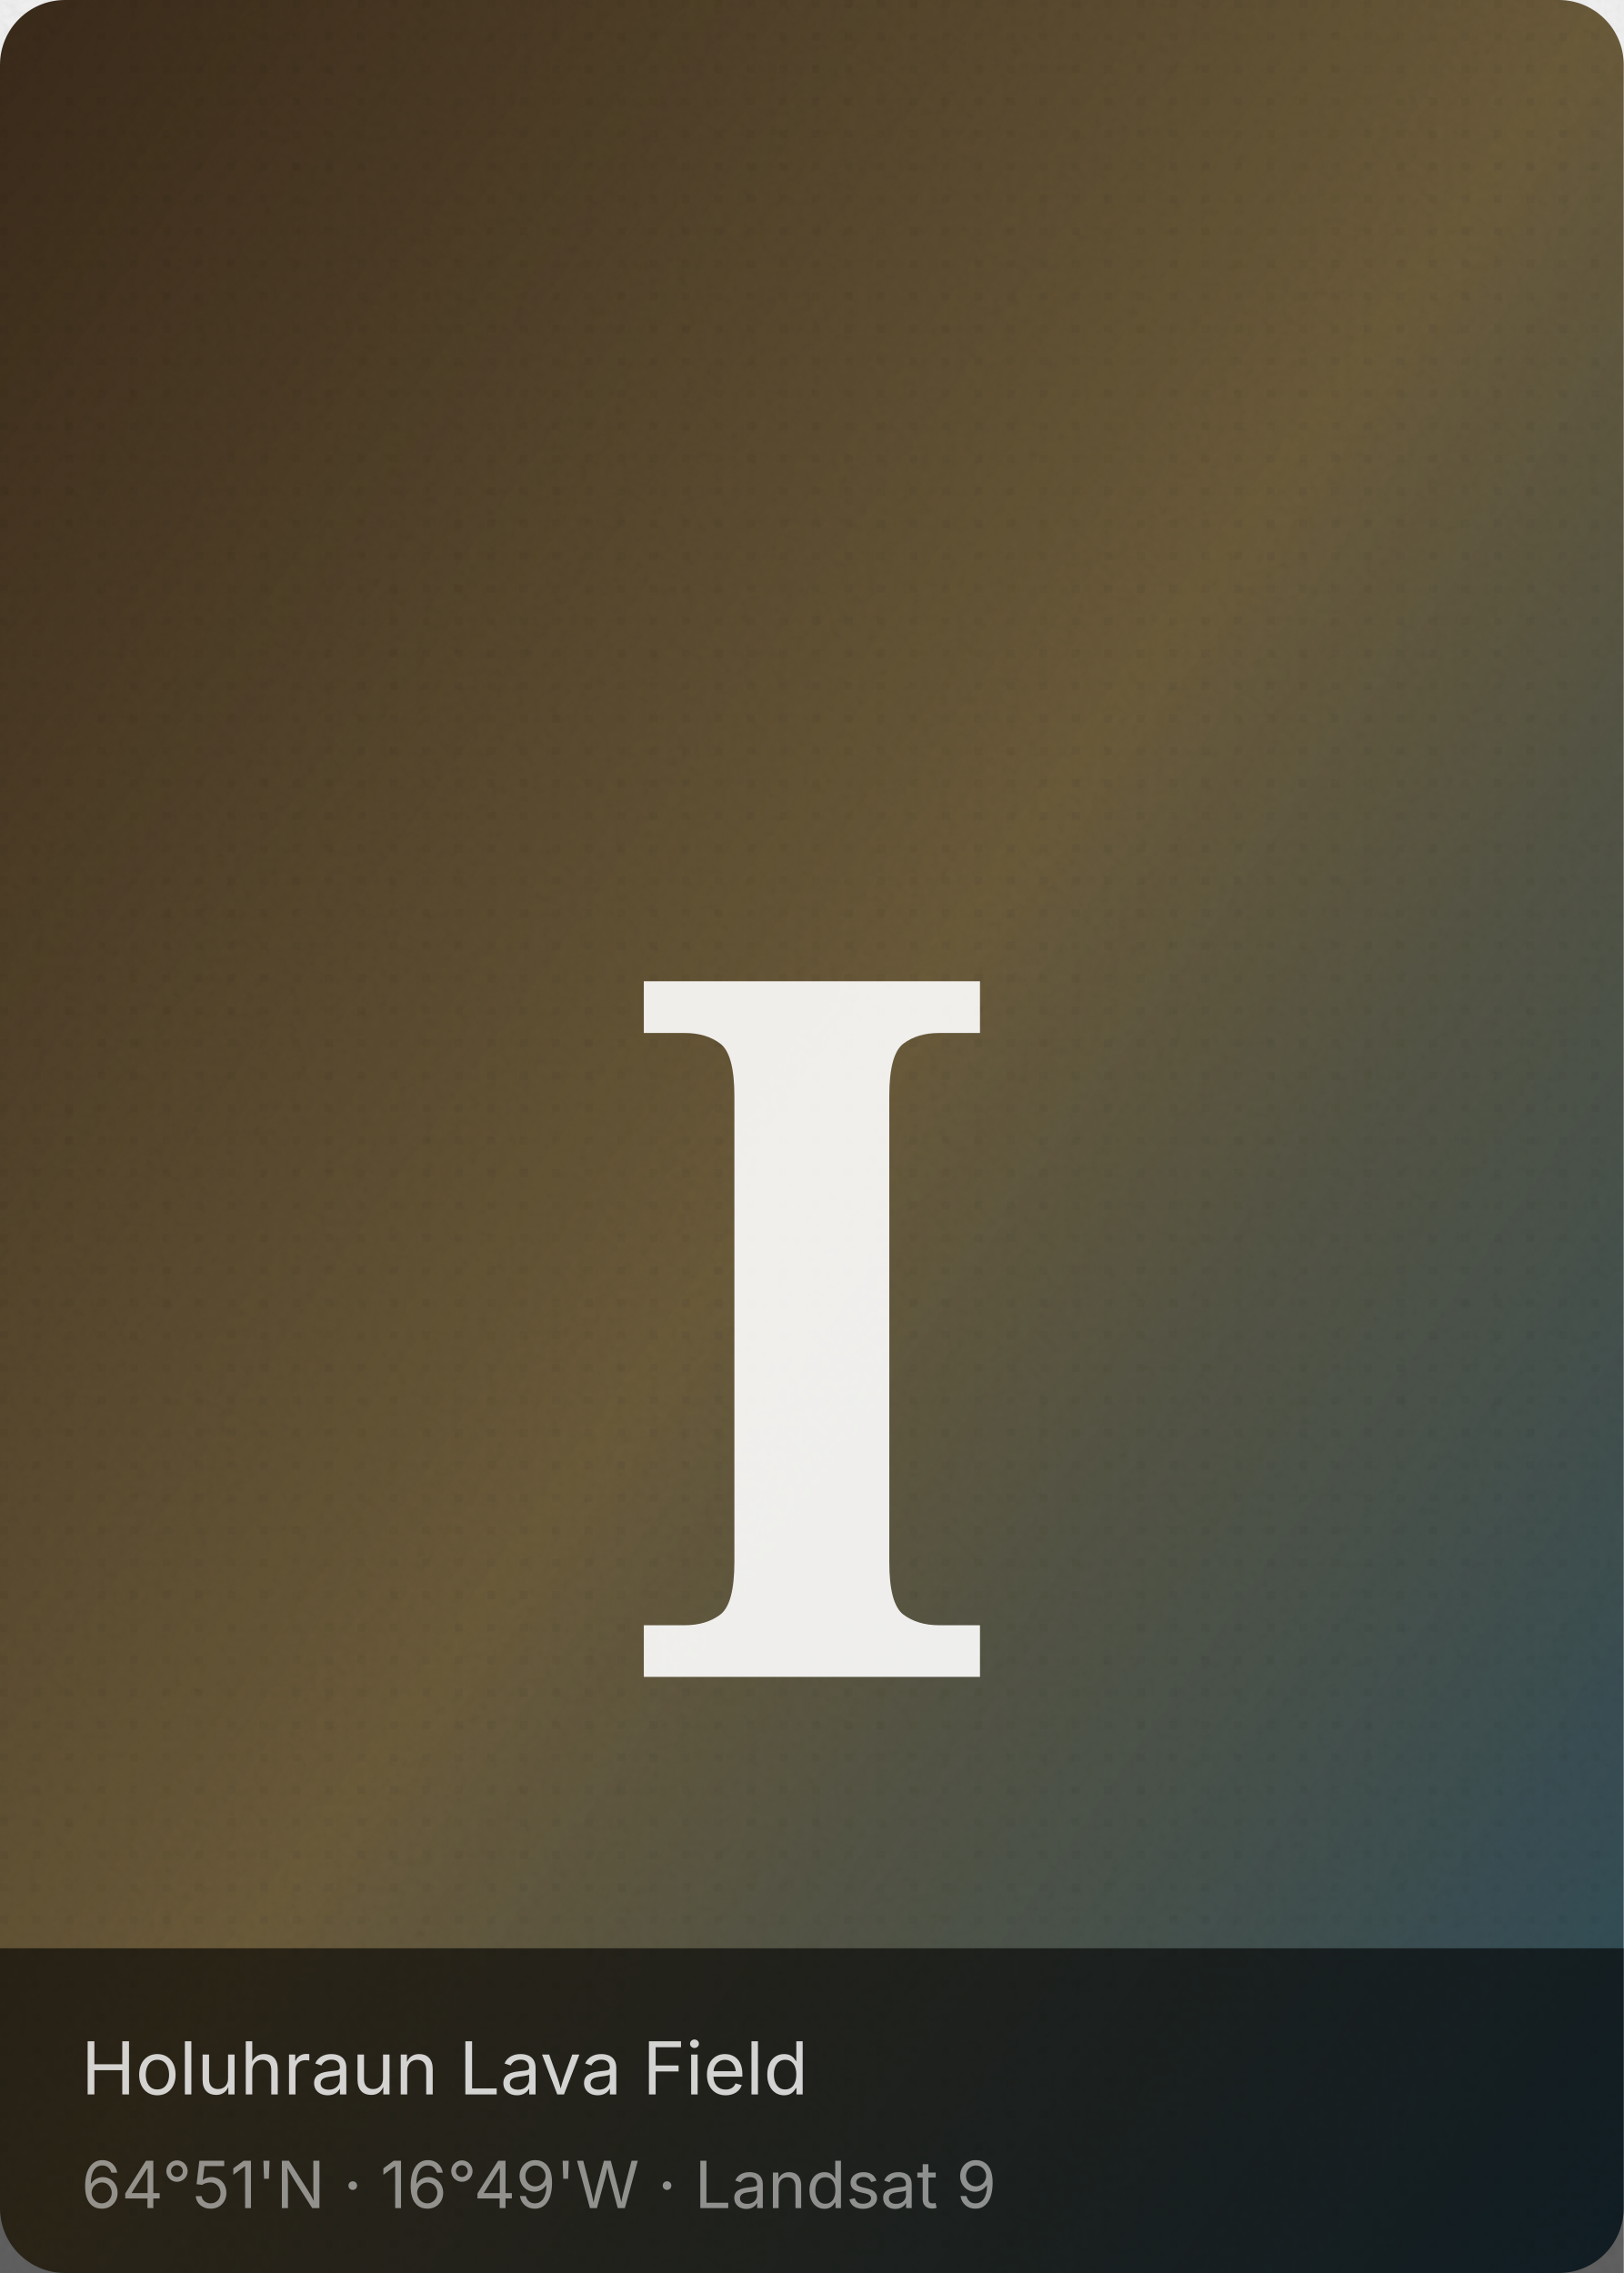
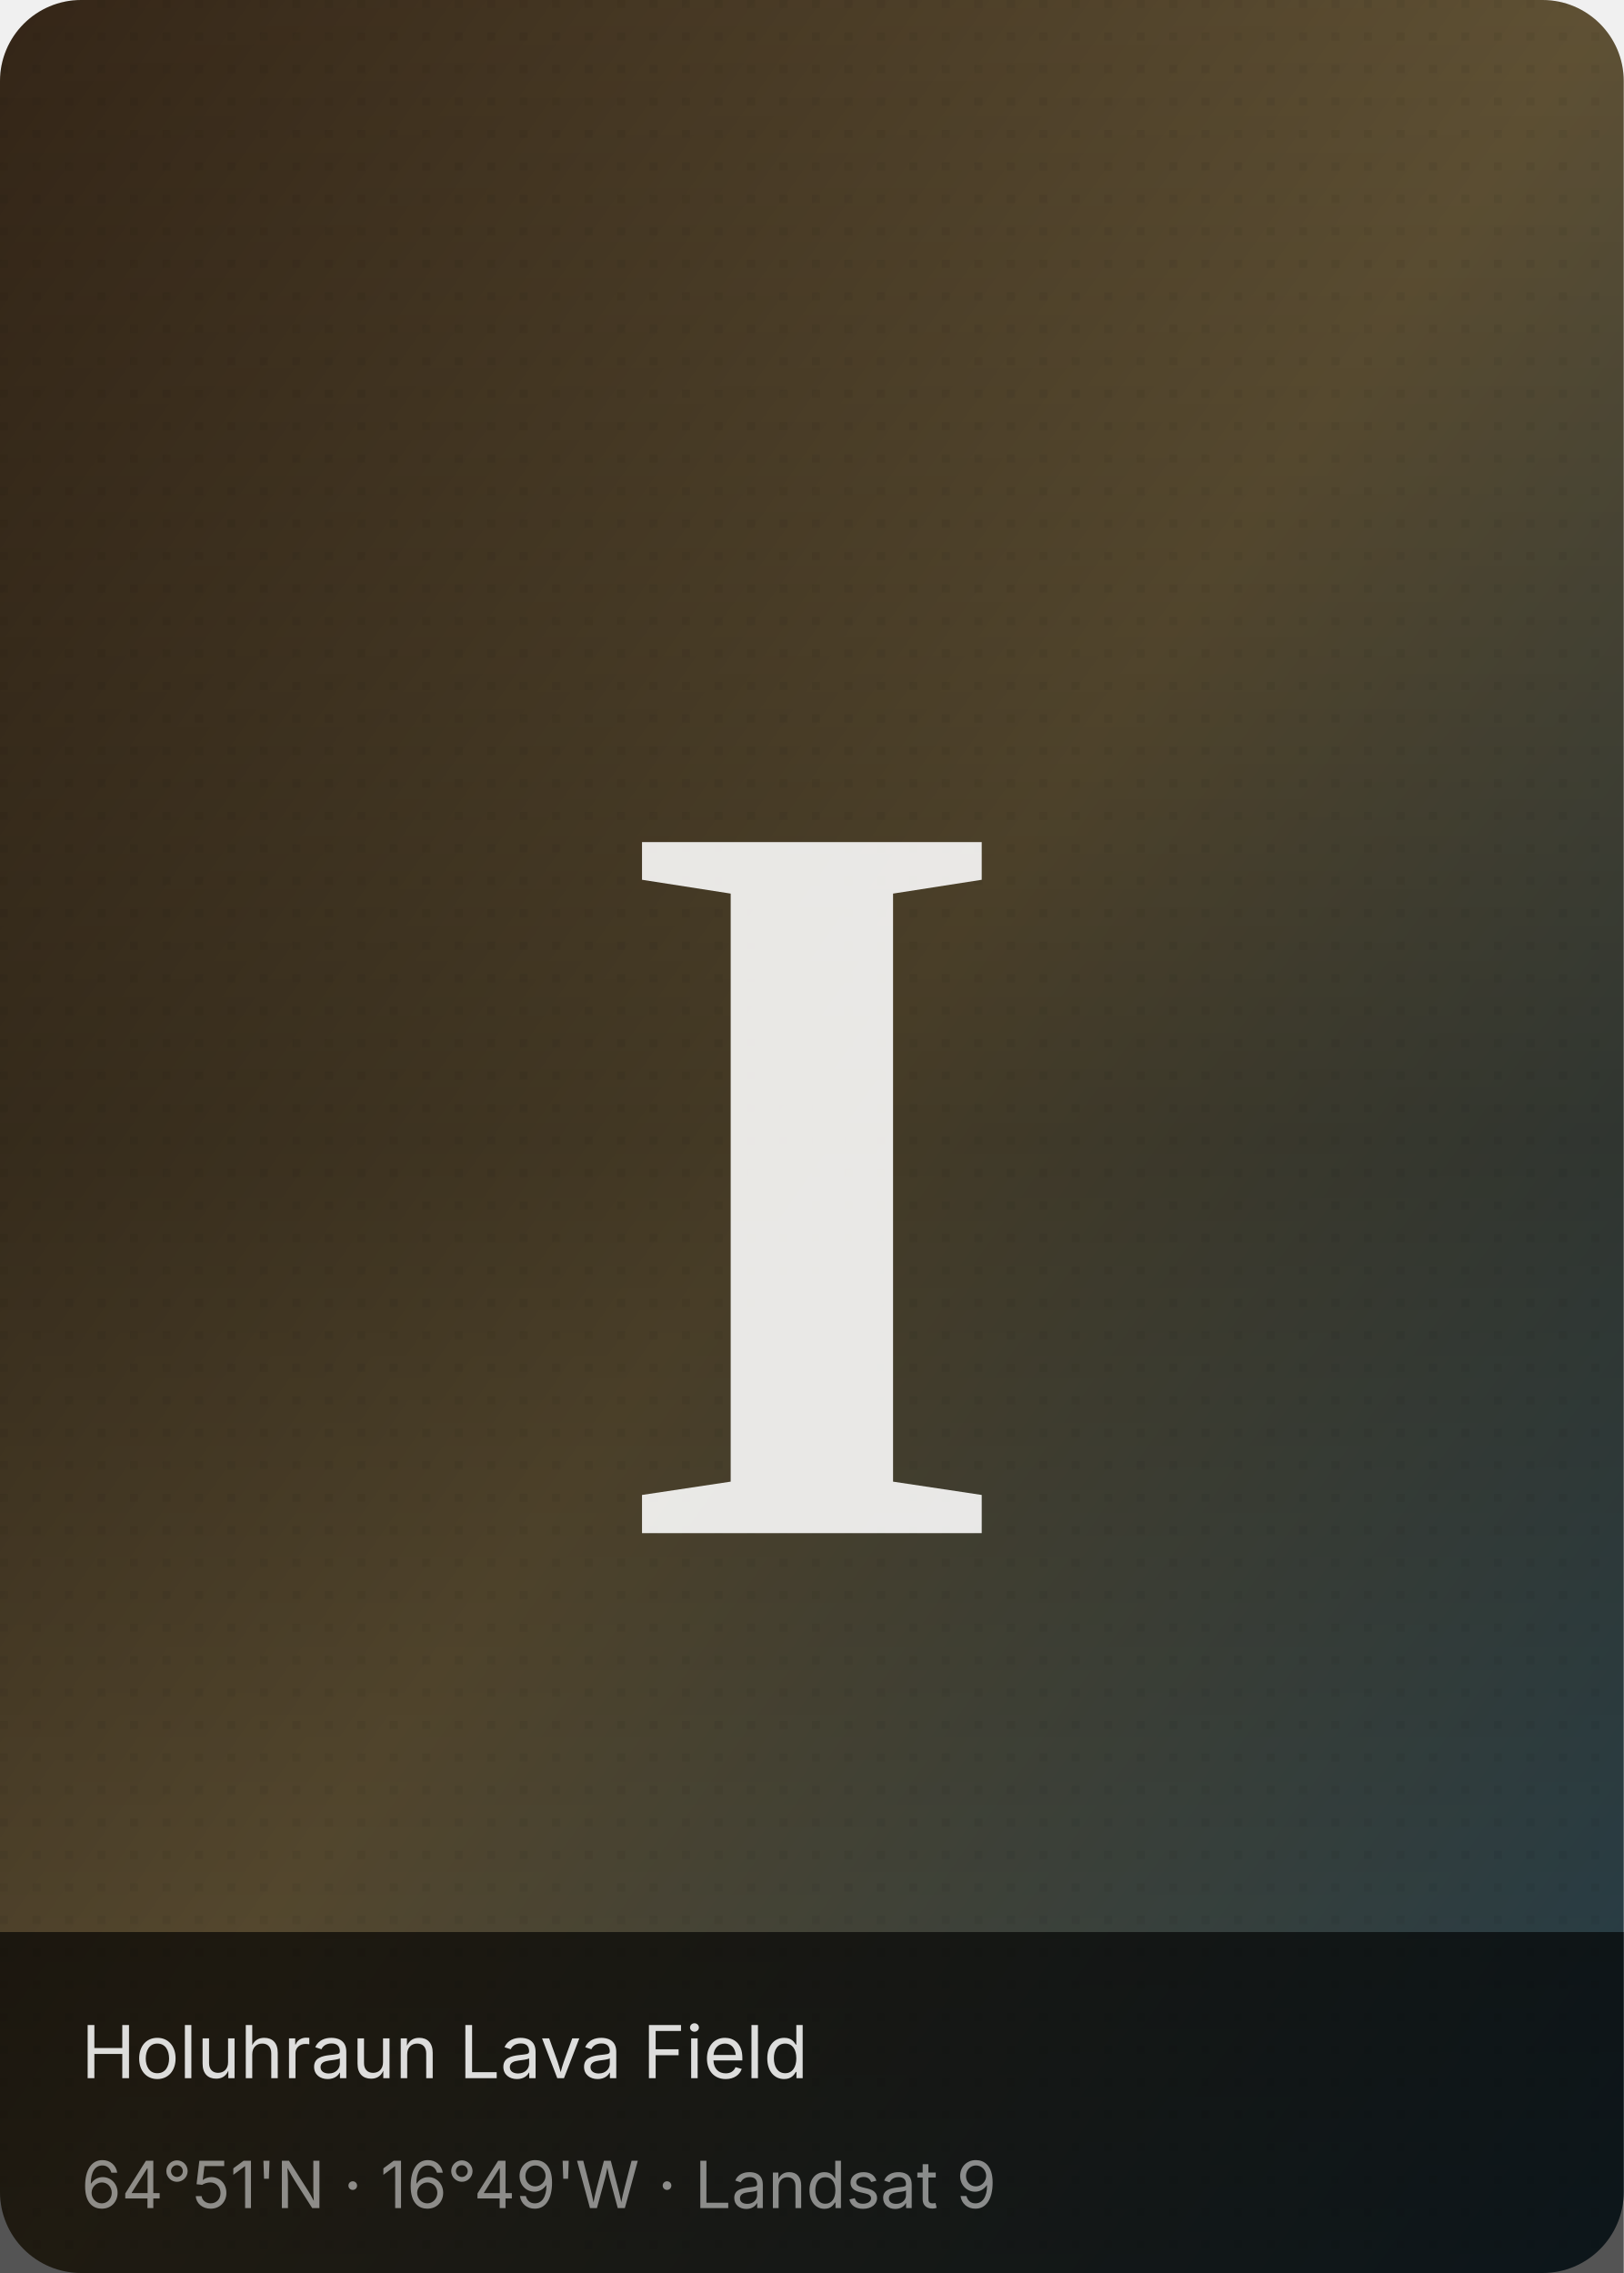
<svg xmlns="http://www.w3.org/2000/svg" width="200" height="280" viewBox="0 0 200 280">
  <defs>
-     <linearGradient id="bg" x1="0" y1="0" x2="1" y2="1">
+     <linearGradient id="gi0" x1="0" y1="0" x2="1" y2="1">
      <stop offset="0%" stop-color="#3a2a1a" />
      <stop offset="50%" stop-color="#6a5a3a" />
      <stop offset="100%" stop-color="#2a4a5a" />
    </linearGradient>
-     <pattern id="grid" width="4" height="4" patternUnits="userSpaceOnUse">
+     <pattern id="pi0" width="4" height="4" patternUnits="userSpaceOnUse">
      <rect width="4" height="4" fill="none" />
-       <rect width="1" height="1" fill="rgba(0,0,0,0.04)" />
+       <rect width="1" height="1" fill="rgba(0,0,0,0.05)" />
    </pattern>
-     <filter id="noise">
-       <feTurbulence type="fractalNoise" baseFrequency="0.9" numOctaves="4" seed="730" />
-       <feColorMatrix type="saturate" values="0" />
-       <feBlend in="SourceGraphic" mode="multiply" result="blend" />
-     </filter>
+     <linearGradient id="ovi0" x1="0" y1="0" x2="0" y2="1">
+       <stop offset="0%" stop-color="rgba(0,0,0,0.1)" />
+       <stop offset="50%" stop-color="rgba(0,0,0,0.35)" />
+       <stop offset="100%" stop-color="rgba(0,0,0,0.15)" />
+     </linearGradient>
  </defs>
-   <rect width="200" height="280" rx="8" fill="url(#bg)" />
-   <rect width="200" height="280" rx="8" fill="url(#grid)" />
-   <rect width="200" height="280" rx="8" fill="url(#bg)" filter="url(#noise)" opacity="0.15" />
-   <text x="100" y="160" text-anchor="middle" dominant-baseline="central" font-family="Georgia, serif" font-size="120" font-weight="bold" fill="white" style="text-shadow: 0 4px 20px rgba(0,0,0,0.5)" opacity="0.9">I</text>
-   <rect x="0" y="240" width="200" height="40" rx="0" fill="rgba(0,0,0,0.6)" />
-   <text x="10" y="258" font-family="-apple-system, sans-serif" font-size="9" fill="rgba(255,255,255,0.8)">Holuhraun Lava Field</text>
-   <text x="10" y="272" font-family="-apple-system, sans-serif" font-size="8" fill="rgba(255,255,255,0.5)">64°51'N · 16°49'W · Landsat 9</text>
+   <rect width="200" height="280" rx="10" fill="url(#gi0)" />
+   <rect width="200" height="280" rx="10" fill="url(#pi0)" />
+   <rect width="200" height="280" rx="10" fill="url(#ovi0)" />
+   <text x="100" y="145" text-anchor="middle" dominant-baseline="central" font-family="Georgia, 'Times New Roman', serif" font-size="130" font-weight="bold" fill="white" opacity="0.88" style="text-shadow:0 4px 24px rgba(0,0,0,0.5)">I</text>
+   <rect x="0" y="238" width="200" height="42" rx="0" fill="rgba(0,0,0,0.65)" />
+   <text x="10" y="256" font-family="-apple-system,BlinkMacSystemFont,sans-serif" font-size="9" fill="rgba(255,255,255,0.85)">Holuhraun Lava Field</text>
+   <text x="10" y="272" font-family="-apple-system,BlinkMacSystemFont,sans-serif" font-size="8" fill="rgba(255,255,255,0.5)">64°51'N · 16°49'W · Landsat 9</text>
</svg>
